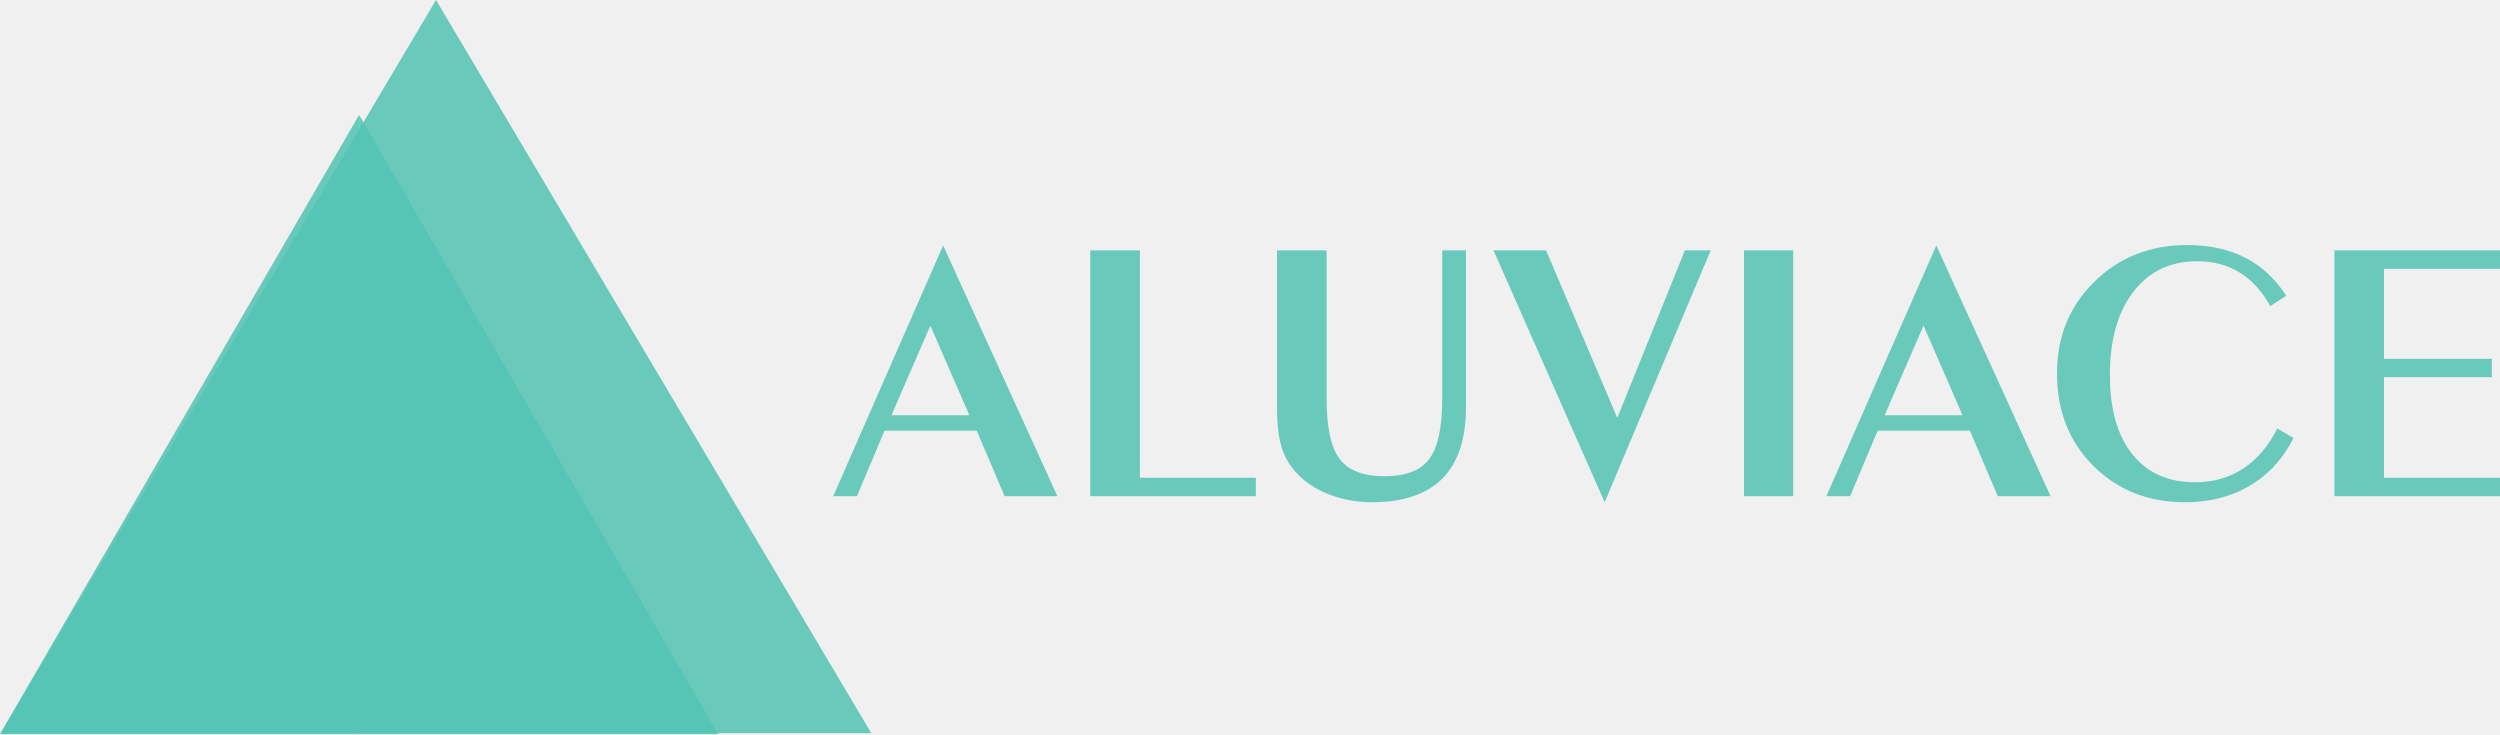
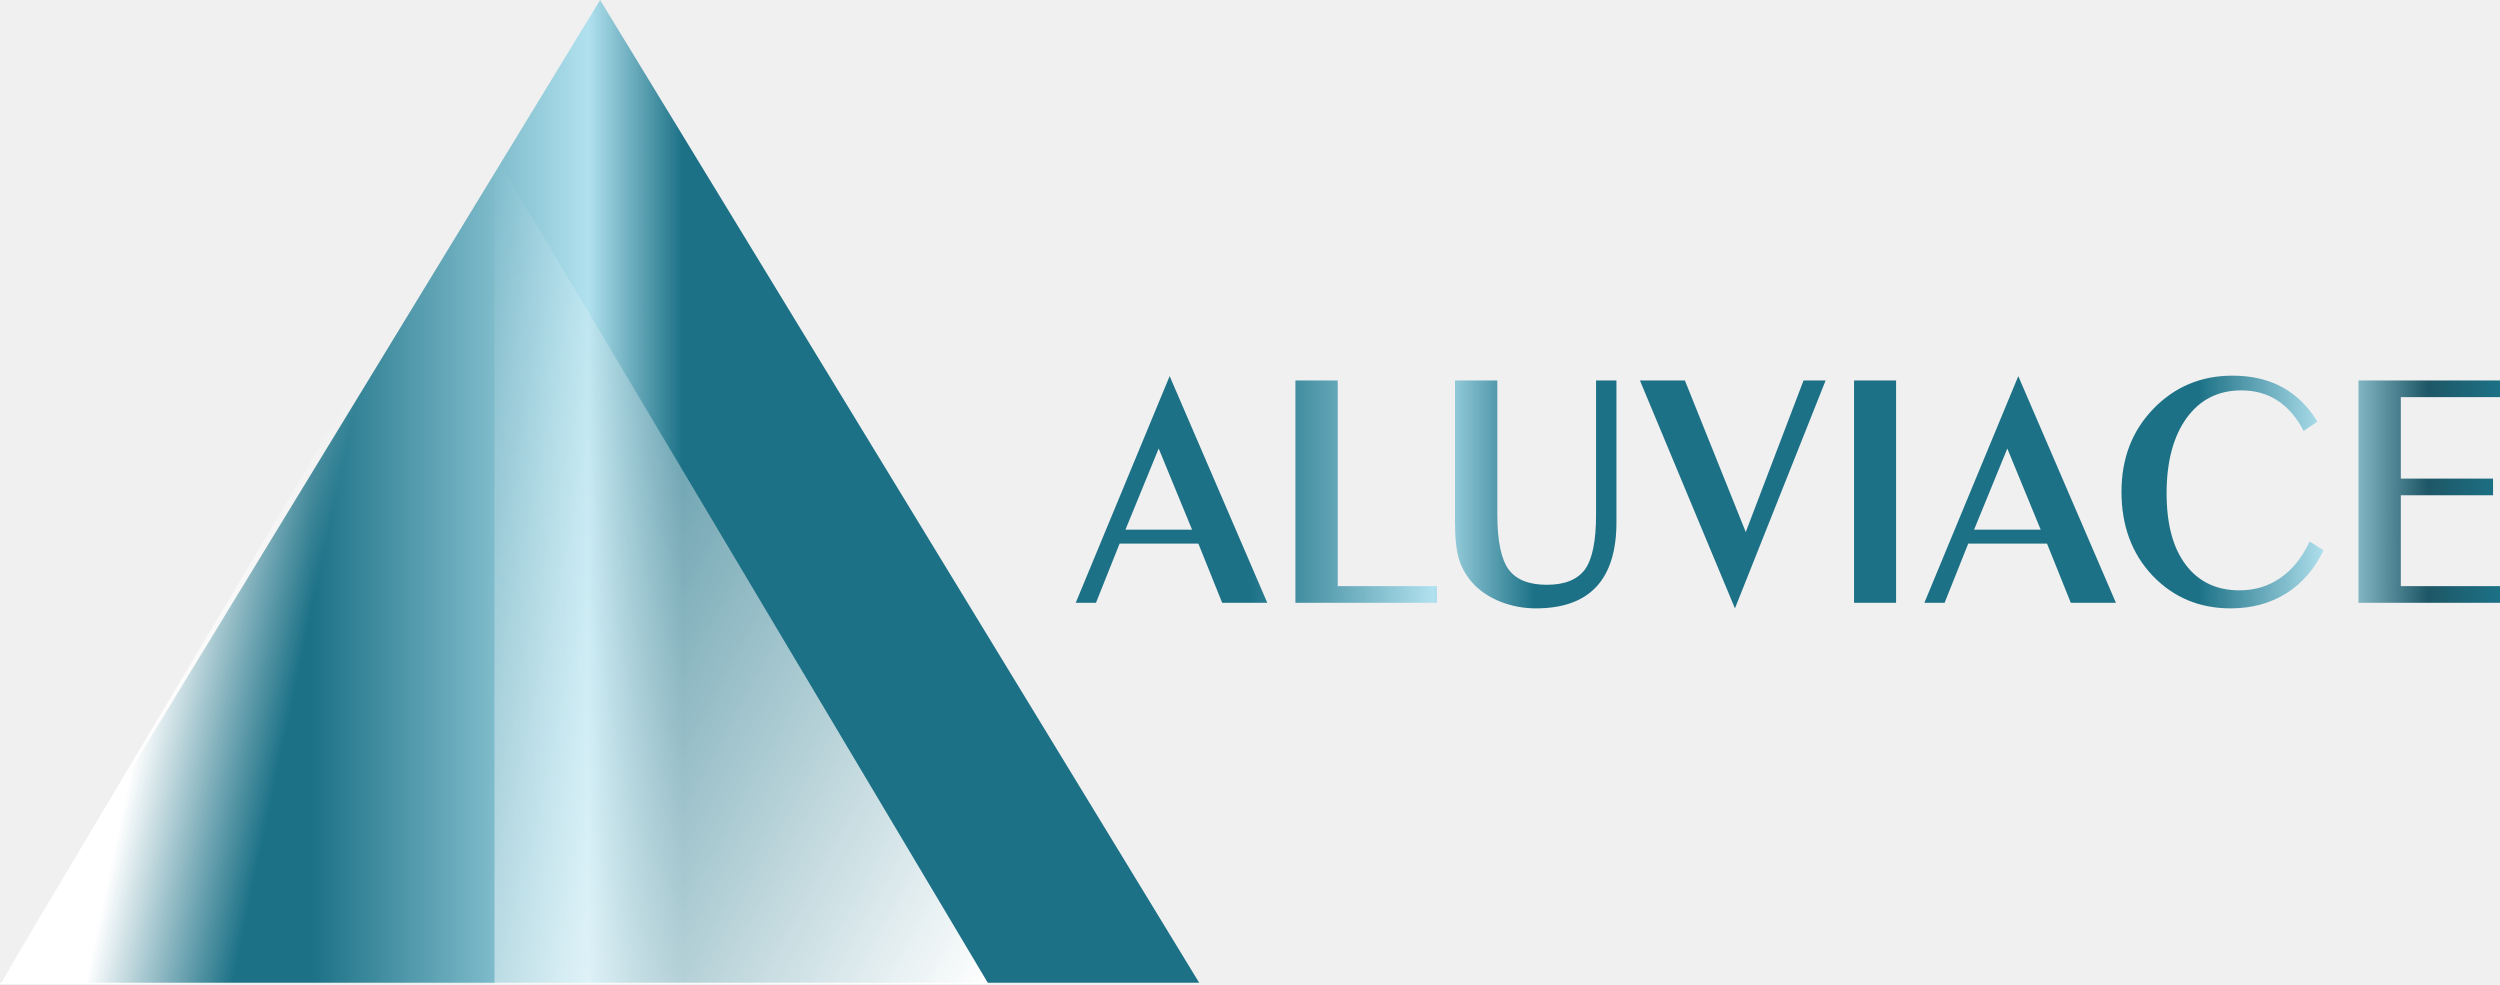
- <svg xmlns="http://www.w3.org/2000/svg" width="242.625mm" height="71.248mm" viewBox="0 0 859.694 252.453" id="svg2" version="1.1">
+ <svg xmlns="http://www.w3.org/2000/svg" xml:space="preserve" width="193.591mm" height="76.2mm" version="1.1" style="clip-rule:evenodd;fill-rule:evenodd;image-rendering:optimizeQuality;shape-rendering:geometricPrecision;text-rendering:geometricPrecision" viewBox="0 0 19359.1 7620" id="svg2">
  <defs id="defs4">
-     <defs id="defs39">
-       <linearGradient gradientUnits="userSpaceOnUse" y2="655.259" x2="162.391" y1="655.259" x1="55.297" gradientTransform="scale(2.440108,0.409818)" id="grad2">
-         <stop offset="0%" stop-color="#006c83" stop-opacity="1" id="stop22" />
-         <stop offset="12%" stop-color="#ffffff" stop-opacity="1" id="stop24" />
-         <stop offset="0%" stop-color="#d6d6d6" stop-opacity="1" id="stop26" />
-         <stop offset="83886848%" stop-color="#ffffff" stop-opacity="1" id="stop28" />
-         <stop offset="0%" stop-color="#ffffff" stop-opacity="1" id="stop30" />
-         <stop offset="5%" stop-color="#ffffff" stop-opacity="1" id="stop32" />
-         <stop offset="0%" stop-color="#000000" stop-opacity="1" id="stop34" />
-         <stop offset="3539992576%" stop-color="#ffffff" stop-opacity="1" id="stop36" />
+     <style type="text/css" id="style6">
+     .fil1 {fill:white}
+     .fil2 {fill:url(#id4);fill-rule:nonzero}
+     .fil0 {fill:url(#id5);fill-rule:nonzero}
+    </style>
+     <mask id="id0">
+       <linearGradient id="id1" gradientUnits="userSpaceOnUse" x1="13332.3" y1="7502.49" x2="7681.81" y2="4455.87">
+         <stop offset="0" style="stop-opacity:1; stop-color:white" id="stop10" />
+         <stop offset="1" style="stop-opacity:0; stop-color:white" id="stop12" />
      </linearGradient>
-     </defs>
+       <rect style="fill:url(#id1)" x="8593" y="2765" width="3828" height="6429" id="rect14" />
+     </mask>
+     <mask id="id2">
+       <linearGradient id="id3" gradientUnits="userSpaceOnUse" x1="6133.41" y1="5863.23" x2="7226.27" y2="6095.13">
+         <stop offset="0" style="stop-opacity:1; stop-color:white" id="stop18" />
+         <stop offset="1" style="stop-opacity:0; stop-color:white" id="stop20" />
+       </linearGradient>
+       <rect style="fill:url(#id3)" x="4766" y="2765" width="3828" height="6429" id="rect22" />
+     </mask>
+     <linearGradient id="id4" gradientUnits="userSpaceOnUse" x1="4760.02" y1="10247.5" x2="13978.9" y2="10247.5" gradientTransform="matrix(1.196346,0,0,1.163348,2635.378,-8111.414)">
+       <stop offset="0" style="stop-opacity:1; stop-color:#1C7186" id="stop25" />
+       <stop offset="0.122" style="stop-opacity:1; stop-color:#1C7186" id="stop27" />
+       <stop offset="0.251" style="stop-opacity:1; stop-color:#B1E1EE" id="stop29" />
+       <stop offset="0.322" style="stop-opacity:1; stop-color:#1C7186" id="stop31" />
+       <stop offset="0.788" style="stop-opacity:1; stop-color:#1C7186" id="stop33" />
+       <stop offset="0.878" style="stop-opacity:1; stop-color:#B1E1EE" id="stop35" />
+       <stop offset="0.949" style="stop-opacity:1; stop-color:#1E5766" id="stop37" />
+       <stop offset="1" style="stop-opacity:1; stop-color:#1C7186" id="stop39" />
+     </linearGradient>
+     <linearGradient id="id5" gradientUnits="userSpaceOnUse" x1="4774.08" y1="5378.11" x2="14052" y2="5378.11">
+       <stop offset="0" style="stop-opacity:1; stop-color:#1C7186" id="stop42" />
+       <stop offset="0.259" style="stop-opacity:1; stop-color:#1C7186" id="stop44" />
+       <stop offset="0.49" style="stop-opacity:1; stop-color:#B1E1EE" id="stop46" />
+       <stop offset="0.569" style="stop-opacity:1; stop-color:#1C7186" id="stop48" />
+       <stop offset="1" style="stop-opacity:1; stop-color:#1C7186" id="stop50" />
+     </linearGradient>
  </defs>
-   <g id="layer1" transform="translate(-84.74635,-431.6548)">
-     <g style="fill:#53c3b3;fill-opacity:0.859" id="Layer1001" transform="matrix(1.138277,0,0,1.168694,-69.041,379.5513)">
-       <defs id="defs13">
-         <linearGradient gradientUnits="userSpaceOnUse" y2="49.225" x2="360.763" y1="49.225" x1="122.567" gradientTransform="scale(1.10412,0.9056989)" id="grad1">
-           <stop offset="0%" stop-color="#006c83" stop-opacity="1" id="stop2" />
-           <stop offset="12%" stop-color="#ffffff" stop-opacity="1" id="stop4" />
-           <stop offset="0%" stop-color="#d6d6d6" stop-opacity="1" id="stop6" />
-           <stop offset="83890432%" stop-color="#ffffff" stop-opacity="1" id="stop8" />
-           <stop offset="0%" stop-color="#ffffff" stop-opacity="1" id="stop10" />
-         </linearGradient>
-       </defs>
-       <path d="m 398.325,260.317 -262.997,0 131.499,-215.734 z" style="fill:#53c3b3;fill-opacity:0.859" id="path15" />
-       <path d="M 243.611,260.596 243.593,78.381 352.082,260.596 Z" style="fill:#53c3b3;fill-opacity:0.859;fill-rule:evenodd" id="path17" />
-       <path d="M 243.576,260.596 243.594,78.381 135.105,260.596 Z" style="fill:#53c3b3;fill-opacity:0.859;fill-rule:evenodd" id="path19" />
-     </g>
-     <path d="m 391.307,574.452 26.78,0 -13.413,-30.838 z m -20.037,27.838 37.797,-86.234 39.299,86.234 -18.157,0 -9.585,-22.53 -31.712,0 -9.49,22.53 z m 145.337,-6.345 0,6.345 -56.941,0 0,-84.552 17.055,0 0,78.207 z m 7.283,-78.207 17.053,0 0,51.059 c 0,9.948 1.528,16.876 4.557,20.782 3.031,3.906 8.152,5.848 15.363,5.848 7.187,0 12.309,-1.942 15.316,-5.848 3.007,-3.906 4.51,-10.834 4.51,-20.782 l 0,-51.059 8.174,0 0,53.908 c 0,10.898 -2.702,19.077 -8.08,24.536 -5.403,5.46 -13.508,8.179 -24.337,8.179 -4.815,0 -9.444,-0.798 -13.86,-2.395 -4.44,-1.597 -8.08,-3.799 -10.923,-6.582 -2.796,-2.698 -4.792,-5.784 -5.991,-9.258 -1.198,-3.475 -1.784,-8.287 -1.784,-14.481 z m 112.66,86.624 -38.219,-86.624 18.065,0 24.5,57.62 23.255,-57.62 8.879,0 z m 64.833,-2.072 -16.912,0 0,-84.552 16.912,0 z m 31.454,-27.838 26.78,0 -13.413,-30.838 z m -20.037,27.838 37.797,-86.234 39.299,86.234 -18.157,0 -9.585,-22.53 -31.712,0 -9.49,22.53 z m 160.63,-20.026 c -3.57,7.122 -8.574,12.581 -14.987,16.379 -6.39,3.82 -13.837,5.719 -22.34,5.719 -12.615,0 -23.116,-4.143 -31.454,-12.452 -8.363,-8.308 -12.545,-18.925 -12.545,-31.852 0,-12.603 4.275,-23.112 12.85,-31.528 8.549,-8.394 19.167,-12.603 31.829,-12.603 7.728,0 14.423,1.445 20.084,4.359 5.661,2.913 10.36,7.272 14.071,13.077 l -5.497,3.539 c -2.841,-5.137 -6.366,-9 -10.571,-11.567 -4.205,-2.568 -9.043,-3.842 -14.563,-3.842 -9.233,0 -16.539,3.496 -21.942,10.488 -5.379,7.013 -8.08,16.552 -8.08,28.659 0,11.675 2.56,20.739 7.705,27.191 5.145,6.452 12.356,9.668 21.635,9.668 6.202,0 11.698,-1.575 16.49,-4.704 4.792,-3.151 8.715,-7.748 11.746,-13.813 z m 14.069,20.026 0,-84.552 56.941,0 0,6.345 -39.886,0 0,30.947 37.068,0 0,6.345 -37.068,0 0,34.571 39.886,0 0,6.345 z" style="fill:#53c3b3;fill-opacity:0.859" id="path41" />
+   <g id="g55" transform="translate(-4766.001,-1573)">
+     <polygon class="fil0" points="4774,9183 9413,1573 14052,9183 " id="polygon57" style="fill:url(#id5);fill-rule:nonzero" />
+     <polygon class="fil1" style="fill:#ffffff" points="8593,2765 12421,9193 8594,9193 " id="polygon59" mask="url(#id0)" />
+     <polygon class="fil1" style="fill:#ffffff" points="8593,2765 4766,9193 8593,9193 " id="polygon61" mask="url(#id2)" />
  </g>
+   <path class="fil2" d="m 8715.209,4101.418 515.625,0 -258.411,-628.208 -257.214,628.208 z m -385.224,566.551 727.379,-1755.493 756.091,1755.493 -349.333,0 -184.238,-458.359 -610.136,0 -183.041,458.359 -156.722,0 z m 2797.058,-129.132 0,129.132 -1095.854,0 0,-1721.755 327.798,0 0,1592.624 768.056,0 z m 139.972,-1592.624 327.798,0 0,1040.033 c 0,202.423 29.909,344.351 87.334,423.459 58.621,79.108 156.721,118.662 295.497,118.662 138.776,0 236.877,-39.554 295.498,-118.662 57.424,-79.108 86.137,-221.036 86.137,-423.459 l 0,-1040.033 157.917,0 0,1098.201 c 0,222.2 -52.639,388.558 -155.525,499.077 -104.082,111.681 -259.607,167.522 -468.967,167.522 -92.119,0 -180.649,-16.287 -266.786,-48.861 -84.94,-32.574 -154.328,-77.944 -209.36,-133.785 -53.836,-55.841 -92.119,-118.662 -116.046,-189.626 -22.73,-69.801 -33.497,-168.685 -33.497,-294.327 l 0,-1098.201 z m 2167.779,1764.799 -735.753,-1764.799 348.137,0 471.36,1173.818 447.434,-1173.818 171.077,0 -702.255,1764.799 z m 1247.788,-43.044 -325.406,0 0,-1721.755 325.406,0 0,1721.755 z m 604.153,-566.551 515.627,0 -258.412,-628.208 -257.215,628.208 z m -385.222,566.551 727.377,-1755.493 756.092,1755.493 -349.333,0 -184.237,-458.359 -610.138,0 -183.041,458.359 -156.72,0 z m 3091.359,-407.172 c -69.388,145.418 -165.096,255.937 -288.32,333.881 -123.223,76.781 -266.785,116.335 -430.684,116.335 -242.859,0 -443.845,-84.924 -605.352,-253.61 -160.31,-169.849 -240.465,-386.232 -240.465,-649.149 0,-257.1 81.351,-471.156 246.447,-642.168 165.096,-171.012 369.671,-257.1 612.529,-257.1 149.544,0 277.553,30.247 386.42,89.578 108.868,59.331 199.79,147.745 271.571,266.407 l -106.475,72.128 c -53.836,-104.701 -122.027,-183.809 -203.379,-236.16 -80.155,-52.351 -173.47,-77.944 -279.945,-77.944 -177.059,0 -318.228,70.964 -422.31,212.893 -102.886,143.092 -155.525,337.371 -155.525,584.001 0,238.486 49.05,422.296 148.347,553.754 99.297,131.458 238.073,197.769 416.328,197.769 119.635,0 224.913,-32.574 317.032,-96.558 92.119,-63.984 167.489,-157.052 226.11,-281.53 l 107.671,67.474 z m 270.374,407.172 0,-1721.755 1095.853,0 0,129.132 -768.054,0 0,630.535 714.218,0 0,129.132 -714.218,0 0,703.826 768.054,0 0,129.132 -1095.853,0 z" id="path63" style="fill:url(#id4);fill-rule:nonzero" />
</svg>
